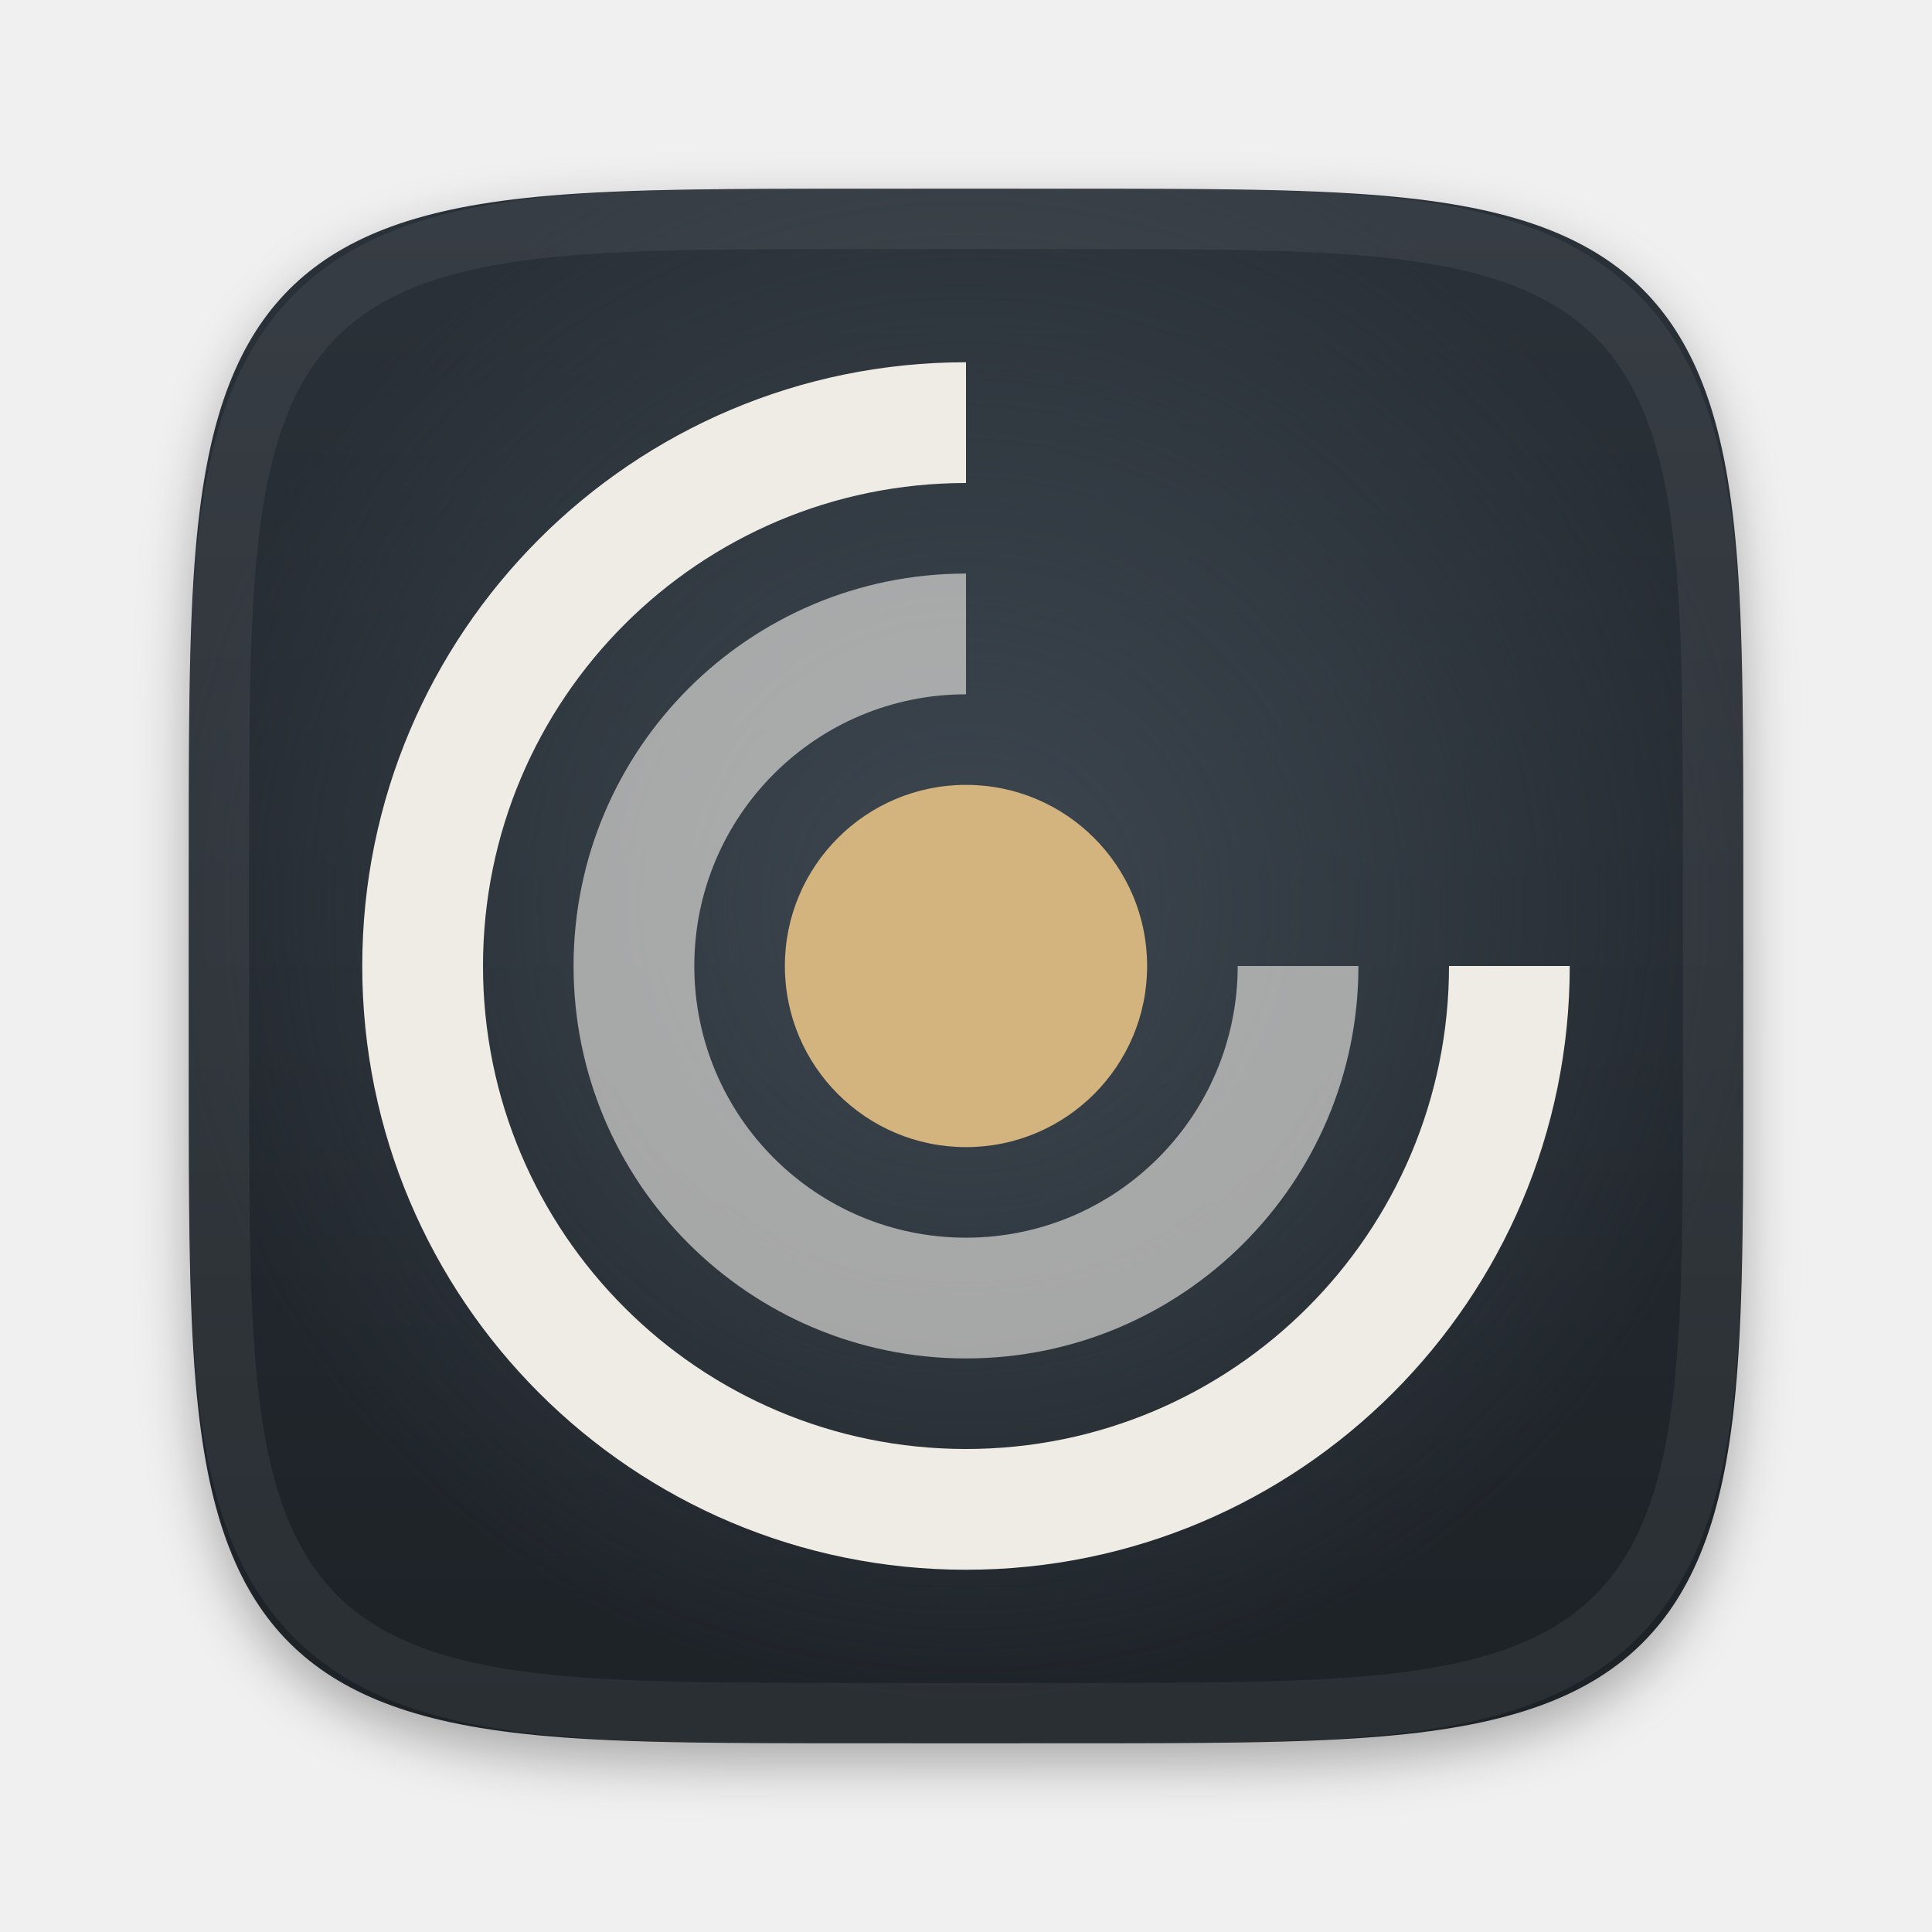
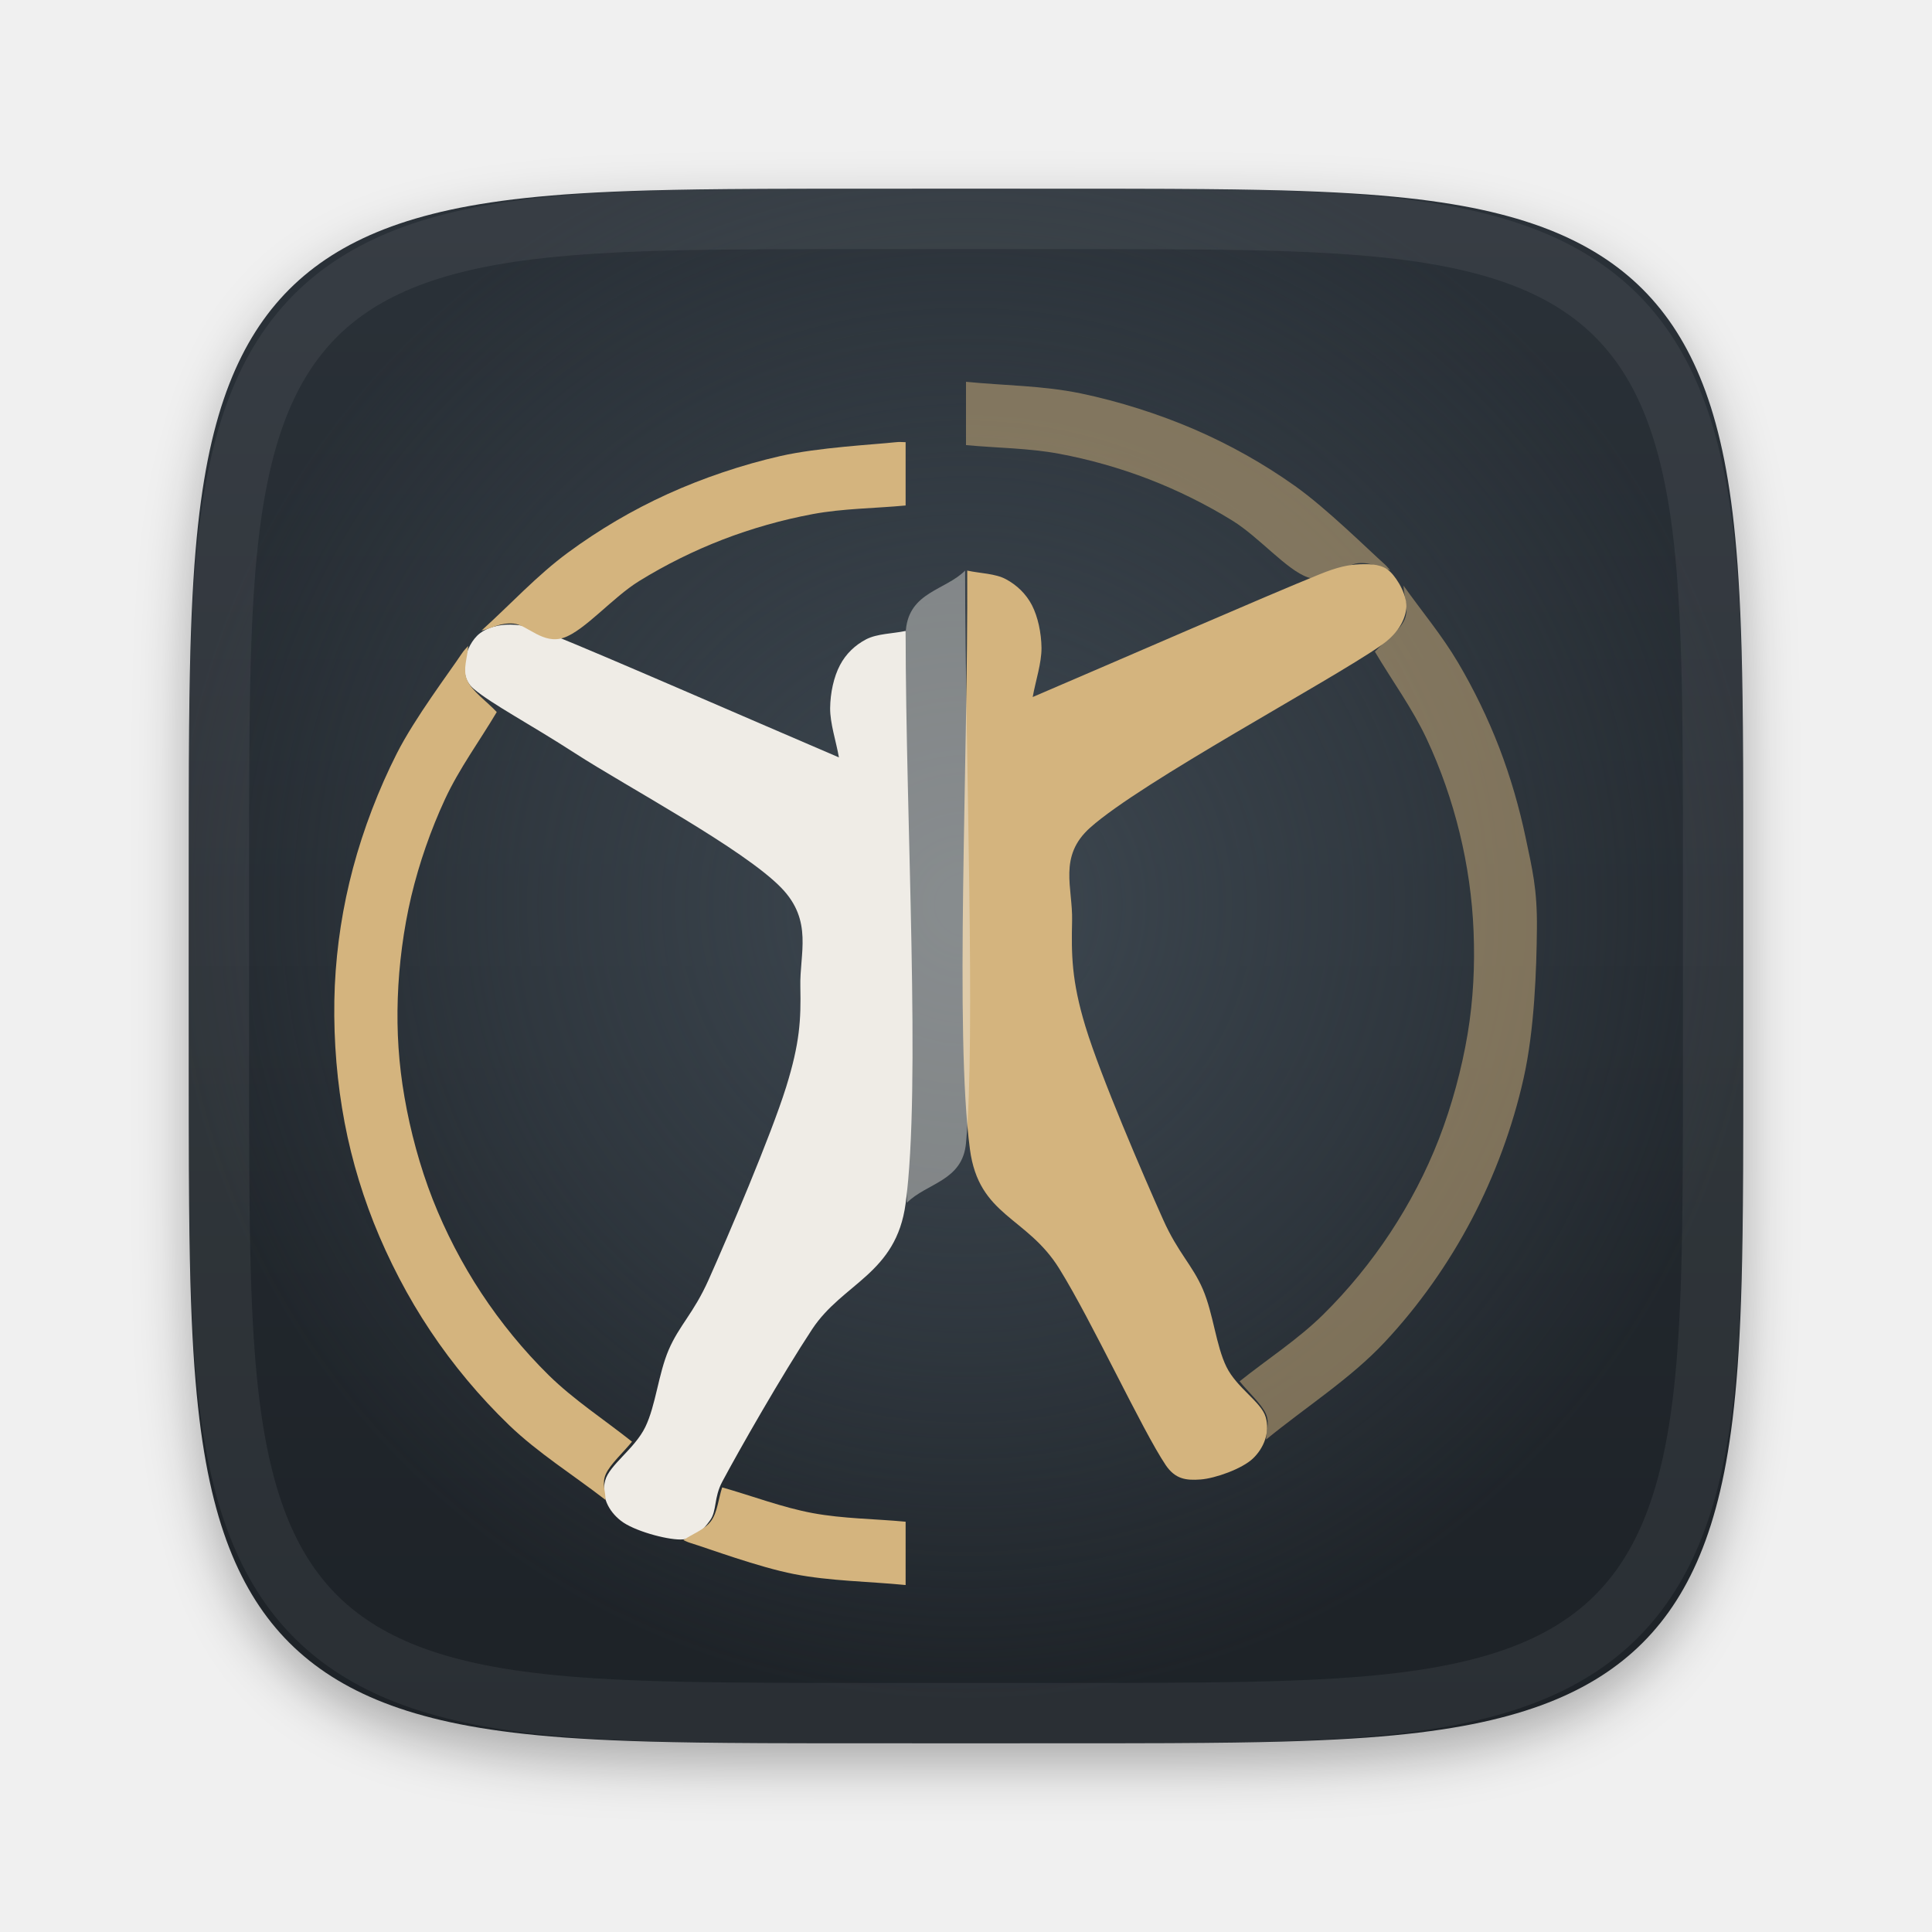
<svg xmlns="http://www.w3.org/2000/svg" viewBox="0 0 1024 1024" width="1024" height="1024">
  <defs>
    <linearGradient id="bg" x1="0" y1="0" x2="0" y2="1">
      <stop offset="0" stop-color="#2a3138" />
      <stop offset="1" stop-color="#1d2227" />
    </linearGradient>
    <radialGradient id="spot" cx=".5" cy=".46" r=".52">
      <stop offset="0" stop-color="#3d4750" />
      <stop offset=".55" stop-color="#3d4750" stop-opacity=".5" />
      <stop offset="1" stop-color="#3d4750" stop-opacity="0" />
    </radialGradient>
    <filter id="sh" x="-.2" y="-.2" width="1.4" height="1.4">
      <feGaussianBlur stdDeviation="14" />
    </filter>
  </defs>
  <path d="M924 512L923.97 593.59L923.9 619.65L923.77 638.6L923.6 654.01L923.37 667.24L923.1 678.95L922.77 689.52L922.39 699.21L921.96 708.17L921.48 716.53L920.96 724.39L920.37 731.81L919.74 738.85L919.06 745.54L918.33 751.94L917.54 758.06L916.7 763.93L915.81 769.57L914.87 775L913.88 780.24L912.83 785.29L911.73 790.18L910.57 794.91L909.36 799.49L908.1 803.93L906.79 808.23L905.41 812.41L903.99 816.47L902.5 820.41L900.96 824.24L899.37 827.96L897.71 831.58L896 835.1L894.23 838.53L892.4 841.86L890.51 845.11L888.56 848.27L886.55 851.34L884.48 854.33L882.34 857.24L880.14 860.08L877.87 862.83L875.54 865.52L873.14 868.13L870.67 870.67L868.13 873.14L865.52 875.54L862.83 877.87L860.08 880.14L857.24 882.34L854.33 884.48L851.34 886.55L848.27 888.56L845.11 890.51L841.86 892.4L838.53 894.23L835.1 896L831.58 897.71L827.96 899.37L824.24 900.96L820.41 902.5L816.47 903.99L812.41 905.41L808.23 906.79L803.93 908.1L799.49 909.36L794.91 910.57L790.18 911.73L785.29 912.83L780.24 913.88L775 914.87L769.57 915.81L763.93 916.7L758.06 917.54L751.94 918.33L745.54 919.06L738.85 919.74L731.81 920.37L724.39 920.96L716.53 921.48L708.17 921.96L699.21 922.39L689.52 922.77L678.95 923.1L667.24 923.37L654.01 923.6L638.6 923.77L619.65 923.9L593.59 923.97L512 924L430.41 923.97L404.35 923.9L385.4 923.77L369.99 923.6L356.76 923.37L345.05 923.1L334.48 922.77L324.79 922.39L315.83 921.96L307.47 921.48L299.61 920.96L292.19 920.37L285.15 919.74L278.46 919.06L272.06 918.33L265.94 917.54L260.07 916.7L254.43 915.81L249 914.87L243.76 913.88L238.71 912.83L233.82 911.73L229.09 910.57L224.51 909.36L220.07 908.1L215.77 906.79L211.59 905.41L207.53 903.99L203.59 902.5L199.76 900.96L196.04 899.37L192.42 897.71L188.9 896L185.47 894.23L182.14 892.4L178.89 890.51L175.73 888.56L172.66 886.55L169.67 884.48L166.76 882.34L163.92 880.14L161.17 877.87L158.48 875.54L155.87 873.14L153.33 870.67L150.86 868.13L148.46 865.52L146.13 862.83L143.86 860.08L141.66 857.24L139.52 854.33L137.45 851.34L135.44 848.27L133.49 845.11L131.6 841.86L129.77 838.53L128 835.1L126.29 831.58L124.63 827.96L123.04 824.24L121.5 820.41L120.01 816.47L118.59 812.41L117.21 808.23L115.9 803.93L114.64 799.49L113.43 794.91L112.27 790.18L111.17 785.29L110.12 780.24L109.13 775L108.19 769.57L107.3 763.93L106.46 758.06L105.67 751.94L104.94 745.54L104.26 738.85L103.63 731.81L103.04 724.39L102.52 716.53L102.04 708.17L101.61 699.21L101.23 689.52L100.9 678.95L100.63 667.24L100.4 654.01L100.23 638.6L100.1 619.65L100.03 593.59L100 512L100.03 430.41L100.1 404.35L100.23 385.4L100.4 369.99L100.63 356.76L100.9 345.05L101.23 334.48L101.61 324.79L102.04 315.83L102.52 307.47L103.04 299.61L103.63 292.19L104.26 285.15L104.94 278.46L105.67 272.06L106.46 265.94L107.3 260.07L108.19 254.43L109.13 249L110.12 243.76L111.17 238.71L112.27 233.82L113.43 229.09L114.64 224.51L115.9 220.07L117.21 215.77L118.59 211.59L120.01 207.53L121.5 203.59L123.04 199.76L124.63 196.04L126.29 192.42L128 188.9L129.77 185.47L131.6 182.14L133.49 178.89L135.44 175.73L137.45 172.66L139.52 169.67L141.66 166.76L143.86 163.92L146.13 161.17L148.46 158.48L150.86 155.87L153.33 153.33L155.87 150.86L158.48 148.46L161.17 146.13L163.92 143.86L166.76 141.66L169.67 139.52L172.66 137.45L175.73 135.44L178.89 133.49L182.14 131.6L185.47 129.77L188.9 128L192.42 126.29L196.04 124.63L199.76 123.04L203.59 121.5L207.53 120.01L211.59 118.59L215.77 117.21L220.07 115.9L224.51 114.64L229.09 113.43L233.82 112.27L238.71 111.17L243.76 110.12L249 109.13L254.43 108.19L260.07 107.3L265.94 106.46L272.06 105.67L278.46 104.94L285.15 104.26L292.19 103.63L299.61 103.04L307.47 102.52L315.83 102.04L324.79 101.61L334.48 101.23L345.05 100.9L356.76 100.63L369.99 100.4L385.4 100.23L404.35 100.1L430.41 100.03L512 100L593.59 100.03L619.65 100.1L638.6 100.23L654.01 100.4L667.24 100.63L678.95 100.9L689.52 101.23L699.21 101.61L708.17 102.04L716.53 102.52L724.39 103.04L731.81 103.63L738.85 104.26L745.54 104.94L751.94 105.67L758.06 106.46L763.93 107.3L769.57 108.19L775 109.13L780.24 110.12L785.29 111.17L790.18 112.27L794.91 113.43L799.49 114.64L803.93 115.9L808.23 117.21L812.41 118.59L816.47 120.01L820.41 121.5L824.24 123.04L827.96 124.63L831.58 126.29L835.1 128L838.53 129.77L841.86 131.6L845.11 133.49L848.27 135.44L851.34 137.45L854.33 139.52L857.24 141.66L860.08 143.86L862.83 146.13L865.52 148.46L868.13 150.86L870.67 153.33L873.14 155.87L875.54 158.48L877.87 161.17L880.14 163.92L882.34 166.76L884.48 169.67L886.55 172.66L888.56 175.73L890.51 178.89L892.4 182.14L894.23 185.47L896 188.9L897.71 192.42L899.37 196.04L900.96 199.76L902.5 203.59L903.99 207.53L905.41 211.59L906.79 215.77L908.1 220.07L909.36 224.51L910.57 229.09L911.73 233.82L912.83 238.71L913.88 243.76L914.87 249L915.81 254.43L916.7 260.07L917.54 265.94L918.33 272.06L919.06 278.46L919.74 285.15L920.37 292.19L920.96 299.61L921.48 307.47L921.96 315.83L922.39 324.79L922.77 334.48L923.1 345.05L923.37 356.76L923.6 369.99L923.77 385.4L923.9 404.35L923.97 430.41Z" fill="#000" fill-opacity=".3" transform="translate(0 11)" filter="url(#sh)" />
  <path d="M924 512L923.97 593.59L923.9 619.65L923.77 638.6L923.6 654.01L923.37 667.24L923.1 678.95L922.77 689.52L922.39 699.21L921.96 708.17L921.48 716.53L920.96 724.39L920.37 731.81L919.74 738.85L919.06 745.54L918.33 751.94L917.54 758.06L916.7 763.93L915.81 769.57L914.87 775L913.88 780.24L912.83 785.29L911.73 790.18L910.57 794.91L909.36 799.49L908.1 803.93L906.79 808.23L905.41 812.41L903.99 816.47L902.5 820.41L900.96 824.24L899.37 827.96L897.71 831.58L896 835.1L894.23 838.53L892.4 841.86L890.51 845.11L888.56 848.27L886.55 851.34L884.48 854.33L882.34 857.24L880.14 860.08L877.87 862.83L875.54 865.52L873.14 868.13L870.67 870.67L868.13 873.14L865.52 875.54L862.83 877.87L860.08 880.14L857.24 882.34L854.33 884.48L851.34 886.55L848.27 888.56L845.11 890.51L841.86 892.4L838.53 894.23L835.1 896L831.58 897.71L827.96 899.37L824.24 900.96L820.41 902.5L816.47 903.99L812.41 905.41L808.23 906.79L803.93 908.1L799.49 909.36L794.91 910.57L790.18 911.73L785.29 912.83L780.24 913.88L775 914.87L769.57 915.81L763.93 916.7L758.06 917.54L751.94 918.33L745.54 919.06L738.85 919.74L731.81 920.37L724.39 920.96L716.53 921.48L708.17 921.96L699.21 922.39L689.52 922.77L678.95 923.1L667.24 923.37L654.01 923.6L638.6 923.77L619.65 923.9L593.59 923.97L512 924L430.41 923.97L404.35 923.9L385.4 923.77L369.99 923.6L356.76 923.37L345.05 923.1L334.48 922.77L324.79 922.39L315.83 921.96L307.47 921.48L299.61 920.96L292.19 920.37L285.15 919.74L278.46 919.06L272.06 918.33L265.94 917.54L260.07 916.7L254.43 915.81L249 914.87L243.76 913.88L238.71 912.83L233.82 911.73L229.09 910.57L224.51 909.36L220.07 908.1L215.77 906.79L211.59 905.41L207.53 903.99L203.59 902.5L199.76 900.96L196.04 899.37L192.42 897.71L188.9 896L185.47 894.23L182.14 892.4L178.89 890.51L175.73 888.56L172.66 886.55L169.67 884.48L166.76 882.34L163.92 880.14L161.17 877.87L158.48 875.54L155.87 873.14L153.33 870.67L150.86 868.13L148.46 865.52L146.13 862.83L143.86 860.08L141.66 857.24L139.52 854.33L137.45 851.34L135.44 848.27L133.49 845.11L131.6 841.86L129.77 838.53L128 835.1L126.29 831.58L124.63 827.96L123.04 824.24L121.5 820.41L120.01 816.47L118.59 812.41L117.21 808.23L115.9 803.93L114.64 799.49L113.43 794.91L112.27 790.18L111.17 785.29L110.12 780.24L109.13 775L108.19 769.57L107.3 763.93L106.46 758.06L105.67 751.94L104.94 745.54L104.26 738.85L103.63 731.81L103.04 724.39L102.52 716.53L102.04 708.17L101.61 699.21L101.23 689.52L100.9 678.95L100.63 667.24L100.4 654.01L100.23 638.6L100.1 619.65L100.03 593.59L100 512L100.03 430.41L100.1 404.35L100.23 385.4L100.4 369.99L100.63 356.76L100.9 345.05L101.23 334.48L101.61 324.79L102.04 315.83L102.52 307.47L103.04 299.61L103.63 292.19L104.26 285.15L104.94 278.46L105.67 272.06L106.46 265.94L107.3 260.07L108.19 254.43L109.13 249L110.12 243.76L111.17 238.71L112.27 233.82L113.43 229.09L114.64 224.51L115.9 220.07L117.21 215.77L118.59 211.59L120.01 207.53L121.5 203.59L123.04 199.76L124.63 196.04L126.29 192.42L128 188.9L129.77 185.47L131.6 182.14L133.49 178.89L135.44 175.73L137.45 172.66L139.52 169.67L141.66 166.76L143.86 163.92L146.13 161.17L148.46 158.48L150.86 155.87L153.33 153.33L155.87 150.86L158.48 148.46L161.17 146.13L163.92 143.86L166.76 141.66L169.67 139.52L172.66 137.45L175.73 135.44L178.89 133.49L182.14 131.6L185.47 129.77L188.9 128L192.42 126.29L196.04 124.63L199.76 123.04L203.59 121.5L207.53 120.01L211.59 118.59L215.77 117.21L220.07 115.9L224.51 114.64L229.09 113.43L233.82 112.27L238.71 111.17L243.76 110.12L249 109.13L254.43 108.19L260.07 107.3L265.94 106.46L272.06 105.67L278.46 104.94L285.15 104.26L292.19 103.63L299.61 103.04L307.47 102.52L315.83 102.04L324.79 101.61L334.48 101.23L345.05 100.9L356.76 100.63L369.99 100.4L385.4 100.23L404.35 100.1L430.41 100.03L512 100L593.59 100.03L619.65 100.1L638.6 100.23L654.01 100.4L667.24 100.63L678.95 100.9L689.52 101.23L699.21 101.61L708.17 102.04L716.53 102.52L724.39 103.04L731.81 103.63L738.85 104.26L745.54 104.94L751.94 105.67L758.06 106.46L763.93 107.3L769.57 108.19L775 109.13L780.24 110.12L785.29 111.17L790.18 112.27L794.91 113.43L799.49 114.64L803.93 115.9L808.23 117.21L812.41 118.59L816.47 120.01L820.41 121.5L824.24 123.04L827.96 124.63L831.58 126.29L835.1 128L838.53 129.77L841.86 131.6L845.11 133.49L848.27 135.44L851.34 137.45L854.33 139.52L857.24 141.66L860.08 143.86L862.83 146.13L865.52 148.46L868.13 150.86L870.67 153.33L873.14 155.87L875.54 158.48L877.87 161.17L880.14 163.92L882.34 166.76L884.48 169.67L886.55 172.66L888.56 175.73L890.51 178.89L892.4 182.14L894.23 185.47L896 188.9L897.71 192.42L899.37 196.04L900.96 199.76L902.5 203.59L903.99 207.53L905.41 211.59L906.79 215.77L908.1 220.07L909.36 224.51L910.57 229.09L911.73 233.82L912.83 238.71L913.88 243.76L914.87 249L915.81 254.43L916.7 260.07L917.54 265.94L918.33 272.06L919.06 278.46L919.74 285.15L920.37 292.19L920.96 299.61L921.48 307.47L921.96 315.83L922.39 324.79L922.77 334.48L923.1 345.05L923.37 356.76L923.6 369.99L923.77 385.4L923.9 404.35L923.97 430.41Z" fill="url(#bg)" />
  <path d="M924 512L923.97 593.59L923.9 619.65L923.77 638.6L923.6 654.01L923.37 667.24L923.1 678.95L922.77 689.52L922.39 699.21L921.96 708.17L921.48 716.53L920.96 724.39L920.37 731.81L919.74 738.85L919.06 745.54L918.33 751.94L917.54 758.06L916.7 763.93L915.81 769.57L914.87 775L913.88 780.24L912.83 785.29L911.73 790.18L910.57 794.91L909.36 799.49L908.1 803.93L906.79 808.23L905.41 812.41L903.99 816.47L902.5 820.41L900.96 824.24L899.37 827.96L897.71 831.58L896 835.1L894.23 838.53L892.4 841.86L890.51 845.11L888.56 848.27L886.55 851.34L884.48 854.33L882.34 857.24L880.14 860.08L877.87 862.83L875.54 865.52L873.14 868.13L870.67 870.67L868.13 873.14L865.52 875.54L862.83 877.87L860.08 880.14L857.24 882.34L854.33 884.48L851.34 886.55L848.27 888.56L845.11 890.51L841.86 892.4L838.53 894.23L835.1 896L831.58 897.71L827.96 899.37L824.24 900.96L820.41 902.5L816.47 903.99L812.41 905.41L808.23 906.79L803.93 908.1L799.49 909.36L794.91 910.57L790.18 911.73L785.29 912.83L780.24 913.88L775 914.87L769.57 915.81L763.93 916.7L758.06 917.54L751.94 918.33L745.54 919.06L738.85 919.74L731.81 920.37L724.39 920.96L716.53 921.48L708.17 921.96L699.21 922.39L689.52 922.77L678.95 923.1L667.24 923.37L654.01 923.6L638.6 923.77L619.65 923.9L593.59 923.97L512 924L430.41 923.97L404.35 923.9L385.4 923.77L369.99 923.6L356.76 923.37L345.05 923.1L334.48 922.77L324.79 922.39L315.83 921.96L307.47 921.48L299.61 920.96L292.19 920.37L285.15 919.74L278.46 919.06L272.06 918.33L265.94 917.54L260.07 916.7L254.43 915.81L249 914.87L243.76 913.88L238.71 912.83L233.82 911.73L229.09 910.57L224.51 909.36L220.07 908.1L215.77 906.79L211.59 905.41L207.53 903.99L203.59 902.5L199.76 900.96L196.04 899.37L192.42 897.71L188.9 896L185.47 894.23L182.14 892.4L178.89 890.51L175.73 888.56L172.66 886.55L169.67 884.48L166.76 882.34L163.92 880.14L161.17 877.87L158.48 875.54L155.87 873.14L153.33 870.67L150.86 868.13L148.46 865.52L146.13 862.83L143.86 860.08L141.66 857.24L139.52 854.33L137.45 851.34L135.44 848.27L133.49 845.11L131.6 841.86L129.77 838.53L128 835.1L126.29 831.58L124.63 827.96L123.04 824.24L121.5 820.41L120.01 816.47L118.59 812.41L117.21 808.23L115.9 803.93L114.64 799.49L113.43 794.91L112.27 790.18L111.17 785.29L110.12 780.24L109.13 775L108.19 769.57L107.3 763.93L106.46 758.06L105.67 751.94L104.94 745.54L104.26 738.85L103.63 731.81L103.04 724.39L102.52 716.53L102.04 708.17L101.61 699.21L101.23 689.52L100.9 678.95L100.63 667.24L100.4 654.01L100.23 638.6L100.1 619.65L100.03 593.59L100 512L100.03 430.41L100.1 404.35L100.23 385.4L100.4 369.99L100.63 356.76L100.9 345.05L101.23 334.48L101.61 324.79L102.04 315.83L102.52 307.47L103.04 299.61L103.63 292.19L104.26 285.15L104.94 278.46L105.67 272.06L106.46 265.94L107.3 260.07L108.19 254.43L109.13 249L110.12 243.76L111.17 238.71L112.27 233.82L113.43 229.09L114.64 224.51L115.9 220.07L117.21 215.77L118.59 211.59L120.01 207.53L121.5 203.59L123.04 199.76L124.63 196.04L126.29 192.42L128 188.9L129.77 185.47L131.6 182.14L133.49 178.89L135.44 175.73L137.45 172.66L139.52 169.67L141.66 166.76L143.86 163.92L146.13 161.17L148.46 158.48L150.86 155.87L153.33 153.33L155.87 150.86L158.48 148.46L161.17 146.13L163.92 143.86L166.76 141.66L169.67 139.52L172.66 137.45L175.73 135.44L178.89 133.49L182.14 131.6L185.47 129.77L188.9 128L192.42 126.29L196.04 124.63L199.76 123.04L203.59 121.5L207.53 120.01L211.59 118.59L215.77 117.21L220.07 115.9L224.51 114.64L229.09 113.43L233.82 112.27L238.71 111.17L243.76 110.12L249 109.13L254.43 108.19L260.07 107.3L265.94 106.46L272.06 105.67L278.46 104.94L285.15 104.26L292.19 103.63L299.61 103.04L307.47 102.52L315.83 102.04L324.79 101.61L334.48 101.23L345.05 100.9L356.76 100.63L369.99 100.4L385.4 100.23L404.35 100.1L430.41 100.03L512 100L593.59 100.03L619.65 100.1L638.6 100.23L654.01 100.4L667.24 100.63L678.95 100.9L689.52 101.23L699.21 101.61L708.17 102.04L716.53 102.52L724.39 103.04L731.81 103.63L738.85 104.26L745.54 104.94L751.94 105.67L758.06 106.46L763.93 107.3L769.57 108.19L775 109.13L780.24 110.12L785.29 111.17L790.18 112.27L794.91 113.43L799.49 114.64L803.93 115.9L808.23 117.21L812.41 118.59L816.47 120.01L820.41 121.5L824.24 123.04L827.96 124.63L831.58 126.29L835.1 128L838.53 129.77L841.86 131.6L845.11 133.49L848.27 135.44L851.34 137.45L854.33 139.52L857.24 141.66L860.08 143.86L862.83 146.13L865.52 148.46L868.13 150.86L870.67 153.33L873.14 155.87L875.54 158.48L877.87 161.17L880.14 163.92L882.34 166.76L884.48 169.67L886.55 172.66L888.56 175.73L890.51 178.89L892.4 182.14L894.23 185.47L896 188.9L897.71 192.42L899.37 196.04L900.96 199.76L902.5 203.59L903.99 207.53L905.41 211.59L906.79 215.77L908.1 220.07L909.36 224.51L910.57 229.09L911.73 233.82L912.83 238.71L913.88 243.76L914.87 249L915.81 254.43L916.7 260.07L917.54 265.94L918.33 272.06L919.06 278.46L919.74 285.15L920.37 292.19L920.96 299.61L921.48 307.47L921.96 315.83L922.39 324.79L922.77 334.48L923.1 345.05L923.37 356.76L923.6 369.99L923.77 385.4L923.9 404.35L923.97 430.41Z" fill="url(#spot)" />
-   <path fill="#efece6" d="M832 512A320 320 0 1 1 512 192L512 256A256 256 0 1 0 768 512Z" />
-   <path fill="#efece6" fill-opacity="0.62" d="M720 512A208 208 0 1 1 512 304L512 368A144 144 0 1 0 656 512Z" />
-   <circle cx="512" cy="512" r="96" fill="#d4b47e" />
+   <path fill="#d4b47e" d="M514.08 609.1C518.79 644.78 544.24 644.59 561.49 672.5C578.79 700.35 605.32 757.85 617.81 776.47C622.9 784.01 628.61 784.72 636.34 784.15C644.07 783.59 658.39 778.5 664.14 772.98C669.89 767.47 673.19 759.17 670.84 751.07C668.48 743.01 655.61 735.75 650.05 724.48C644.49 713.17 643.12 696.39 637.56 683.38C631.95 670.38 624.36 664.06 616.45 646.34C606.08 623.15 583.41 570.6 575.35 544.2C567.85 519.6 567.85 505.65 568.23 488.07C568.65 470.49 560.74 453.9 577.8 438.68C605.04 414.36 703.78 361.61 731.68 342.29C740.59 336.16 744.46 329.33 745.35 322.78C746.2 316.27 740.97 307.04 736.87 303.08C732.82 299.12 727.16 298.88 720.89 299.07C714.67 299.31 708.73 300.58 699.4 304.4C670.46 316.09 598.02 347.76 547.35 369.44C548.91 360.77 552.06 351.53 552.02 343.42C551.92 335.32 550.08 326.88 546.97 320.8C543.82 314.72 538.87 310.05 533.16 306.99C527.46 303.93 519.5 303.93 512.66 302.42C513.13 404.65 505.92 547.46 514.08 609.1Z" />
+   <path fill="#efece6" fill-opacity="0.42" d="M511.53 302.42C501.07 312.88 482.03 313.73 480.14 333.81C475 389.66 480.47 536.29 480.66 637.52C491.08 626.97 510.16 626.07 512 605.9C517.14 550.05 511.67 403.56 511.53 302.42Z" />
+   <path fill="#efece6" d="M305 399.37C332.19 416.95 394.36 450.08 414.2 470.68C431.03 488.12 423.77 505.41 424.2 522.99C424.57 540.57 423.91 552.88 416.65 576.21C408.55 602.08 385.92 655.15 375.56 678.34C367.64 696.06 360.05 702.38 354.44 715.39C348.88 728.39 347.61 744.84 342 756.39C336.34 767.99 322.86 776.52 320.74 784.76C318.57 793.06 322.44 800.88 329.13 806.07C335.78 811.3 352.84 816.01 360.71 815.97C368.58 815.92 372.63 810.92 376.36 805.79C380.03 800.69 378.24 793.86 382.86 785.24C391.86 768.36 414.3 729.05 430.46 704.5C446.68 679.94 475 675.28 480 637.9C488.25 576.21 480 435.56 480 334.42C473.02 335.88 464.92 335.83 459.07 338.85C453.28 341.87 448.33 346.53 445.17 352.61C441.96 358.69 440.08 367.18 439.99 375.33C439.94 383.44 443.1 392.72 444.65 401.44C393.98 379.76 321.64 348.09 292.6 336.4C283.08 332.53 276.96 331.17 270.59 331.07C264.18 330.98 258.34 332.58 254.33 335.69C250.33 338.76 247.17 344.79 246.6 349.69C246.08 354.59 245.52 360.34 251.03 365.06C260.79 373.3 280.59 383.58 305 399.37Z" />
+   <path fill="#d4b47e" fill-opacity="0.5" d="M733.9 299.07C725.51 291.62 703.22 269.52 686.39 257.59C669.61 245.67 651.94 235.77 633.04 227.57C614.14 219.42 593.07 212.73 572.9 208.53C552.72 204.34 532.32 204.38 512 202.36L512 235.91C528.45 237.47 545.14 237.47 561.3 240.49C577.42 243.5 593.59 248.07 608.91 253.97C624.22 259.9 639.21 267.3 653.26 275.98C667.3 284.65 682.1 302.23 693.18 306C704.25 309.77 712.45 299.17 719.76 298.51C727.02 297.89 731.12 301 736.82 302.23C735.83 301.19 735.36 300.39 733.9 299.07ZM814.59 492.22C814.82 471.01 812.04 460.31 808.7 444.33C805.35 428.31 800.59 411.76 794.6 396.21C788.62 380.7 781.22 365.43 772.74 351.1C764.3 336.78 753.51 323.96 743.89 310.38C744.08 316.42 746.95 322.68 744.41 328.48C741.86 334.33 733.95 339.75 728.71 345.4C737.86 360.81 748.65 375.57 756.15 391.59C763.64 407.57 769.48 424.39 773.63 441.41C777.78 458.42 780.32 475.91 781.03 493.68C781.74 511.45 780.94 529.69 777.87 548.02C774.81 566.36 769.48 586.1 762.65 603.68C755.82 621.26 747.05 637.95 736.82 653.46C726.59 668.96 714.53 683.71 701.24 696.82C687.95 709.92 671.73 720.38 657.03 732.12C661.6 737.82 668.48 744 670.84 749.13C673.19 754.27 670.98 758.37 671.07 762.99C692 745.79 715.75 730.8 733.9 711.38C752.09 691.96 767.74 669.67 779.99 646.39C792.25 623.06 801.77 597.27 807.52 571.59C813.32 545.9 814.4 513.43 814.59 492.22Z" />
+   <path fill="#d4b47e" d="M474.44 234.41C463.36 235.63 433.72 237.14 413.64 241.71C393.56 246.28 372.63 253.31 353.88 261.84C335.12 270.37 317.49 280.78 301.09 292.85C284.64 304.92 270.5 320.42 255.18 334.23C260.88 333.01 264.98 329.9 272.24 330.51C279.55 331.17 287.75 341.77 298.83 338C309.9 334.23 324.7 316.65 338.75 307.98C352.79 299.31 367.73 291.91 383.1 285.97C398.41 280.08 414.53 275.51 430.7 272.49C446.87 269.47 463.55 269.47 480 267.92L480 234.36C478.16 234.36 476.94 234.12 474.44 234.41ZM244.67 346.53C238.4 356.01 219.88 380.47 210.31 399.37C200.7 418.31 192.59 439.52 187.12 460.03C181.66 480.53 178.45 501.17 177.46 522.38C176.52 543.54 177.84 566.26 181.28 587.19C184.67 608.11 190.28 628.24 198.06 647.99C205.88 667.69 216.2 687.63 228.17 705.49C240.1 723.4 254.33 740.41 269.79 755.31C285.25 770.2 303.87 781.75 320.93 794.99C321.02 790.37 318.81 786.27 321.17 781.14C323.52 776 330.36 769.82 334.98 764.12C320.22 752.38 304.06 741.92 290.77 728.82C277.47 715.72 265.41 700.96 255.18 685.46C244.95 669.95 236.14 652.98 229.35 635.69C222.57 618.39 217.48 599.44 214.41 581.63C211.3 563.86 210.22 546.75 210.83 528.98C211.44 511.21 213.85 492.55 217.99 475.01C222.19 457.43 228.32 439.85 235.86 423.59C243.4 407.33 254.14 392.82 263.29 377.4C258.06 371.75 250.09 366.33 247.59 360.48C245.05 354.64 247.92 348.42 248.11 342.39C246.98 343.75 246.04 344.46 244.67 346.53ZM365.8 817.76C375.6 820.77 401.86 830.58 420.9 834.3C439.94 838.02 460.3 838.16 480 840.1L480 806.54C463.55 804.98 446.91 804.98 430.7 801.97C414.49 798.95 398.74 792.87 382.77 788.35C380.79 794.28 380.27 801.54 376.88 806.16C373.43 810.83 367.12 812.9 362.22 816.3C363.44 816.77 364.1 817.24 365.8 817.76Z" />
  <path d="M908 512L907.98 590.42L907.9 615.47L907.78 633.68L907.61 648.5L907.4 661.22L907.13 672.47L906.82 682.63L906.45 691.94L906.04 700.55L905.58 708.59L905.07 716.14L904.52 723.27L903.91 730.04L903.25 736.47L902.55 742.62L901.79 748.5L900.99 754.14L900.13 759.56L899.22 764.79L898.27 769.82L897.26 774.68L896.2 779.38L895.09 783.92L893.93 788.33L892.72 792.59L891.45 796.73L890.14 800.74L888.76 804.64L887.34 808.43L885.86 812.11L884.32 815.69L882.73 819.17L881.09 822.56L879.39 825.85L877.63 829.05L875.81 832.17L873.94 835.21L872 838.16L870.01 841.04L867.96 843.83L865.84 846.56L863.66 849.21L861.42 851.79L859.11 854.3L856.74 856.74L854.3 859.11L851.79 861.42L849.21 863.66L846.56 865.84L843.83 867.96L841.04 870.01L838.16 872L835.21 873.94L832.17 875.81L829.05 877.63L825.85 879.39L822.56 881.09L819.17 882.73L815.69 884.32L812.11 885.86L808.43 887.34L804.64 888.76L800.74 890.14L796.73 891.45L792.59 892.72L788.33 893.93L783.92 895.09L779.38 896.2L774.68 897.26L769.82 898.27L764.79 899.22L759.56 900.13L754.14 900.99L748.5 901.79L742.62 902.55L736.47 903.25L730.04 903.91L723.27 904.52L716.14 905.07L708.59 905.58L700.55 906.04L691.94 906.45L682.63 906.82L672.47 907.13L661.22 907.4L648.5 907.61L633.68 907.78L615.47 907.9L590.42 907.98L512 908L433.58 907.98L408.53 907.9L390.32 907.78L375.5 907.61L362.78 907.4L351.53 907.13L341.37 906.82L332.06 906.45L323.45 906.04L315.41 905.58L307.86 905.07L300.73 904.52L293.96 903.91L287.53 903.25L281.38 902.55L275.5 901.79L269.86 900.99L264.44 900.13L259.21 899.22L254.18 898.27L249.32 897.26L244.62 896.2L240.08 895.09L235.67 893.93L231.41 892.72L227.27 891.45L223.26 890.14L219.36 888.76L215.57 887.34L211.89 885.86L208.31 884.32L204.83 882.73L201.44 881.09L198.15 879.39L194.95 877.63L191.83 875.81L188.79 873.94L185.84 872L182.96 870.01L180.17 867.96L177.44 865.84L174.79 863.66L172.21 861.42L169.7 859.11L167.26 856.74L164.89 854.3L162.58 851.79L160.34 849.21L158.16 846.56L156.04 843.83L153.99 841.04L152 838.16L150.06 835.21L148.19 832.17L146.37 829.05L144.61 825.85L142.91 822.56L141.27 819.17L139.68 815.69L138.14 812.11L136.66 808.43L135.24 804.64L133.86 800.74L132.55 796.73L131.28 792.59L130.07 788.33L128.91 783.92L127.8 779.38L126.74 774.68L125.73 769.82L124.78 764.79L123.87 759.56L123.01 754.14L122.21 748.5L121.45 742.62L120.75 736.47L120.09 730.04L119.48 723.27L118.93 716.14L118.42 708.59L117.96 700.55L117.55 691.94L117.18 682.63L116.87 672.47L116.6 661.22L116.39 648.5L116.22 633.68L116.1 615.47L116.02 590.42L116 512L116.02 433.58L116.1 408.53L116.22 390.32L116.39 375.5L116.6 362.78L116.87 351.53L117.18 341.37L117.55 332.06L117.96 323.45L118.42 315.41L118.93 307.86L119.48 300.73L120.09 293.96L120.75 287.53L121.45 281.38L122.21 275.5L123.01 269.86L123.87 264.44L124.78 259.21L125.73 254.18L126.74 249.32L127.8 244.62L128.91 240.08L130.07 235.67L131.28 231.41L132.55 227.27L133.86 223.26L135.24 219.36L136.66 215.57L138.14 211.89L139.68 208.31L141.27 204.83L142.91 201.44L144.61 198.15L146.37 194.95L148.19 191.83L150.06 188.79L152 185.84L153.99 182.96L156.04 180.17L158.16 177.44L160.34 174.79L162.58 172.21L164.89 169.7L167.26 167.26L169.7 164.89L172.21 162.58L174.79 160.34L177.44 158.16L180.17 156.04L182.96 153.99L185.84 152L188.79 150.06L191.83 148.19L194.95 146.37L198.15 144.61L201.44 142.91L204.83 141.27L208.31 139.68L211.89 138.14L215.57 136.66L219.36 135.24L223.26 133.86L227.27 132.55L231.41 131.28L235.67 130.07L240.08 128.91L244.62 127.8L249.32 126.74L254.18 125.73L259.21 124.78L264.44 123.87L269.86 123.01L275.5 122.21L281.38 121.45L287.53 120.75L293.96 120.09L300.73 119.48L307.86 118.93L315.41 118.42L323.45 117.96L332.06 117.55L341.37 117.18L351.53 116.87L362.78 116.6L375.5 116.39L390.32 116.22L408.53 116.1L433.58 116.02L512 116L590.42 116.02L615.47 116.1L633.68 116.22L648.5 116.39L661.22 116.6L672.47 116.87L682.63 117.18L691.94 117.55L700.55 117.96L708.59 118.42L716.14 118.93L723.27 119.48L730.04 120.09L736.47 120.75L742.62 121.45L748.5 122.21L754.14 123.01L759.56 123.87L764.79 124.78L769.82 125.73L774.68 126.74L779.38 127.8L783.92 128.91L788.33 130.07L792.59 131.28L796.73 132.55L800.74 133.86L804.64 135.24L808.43 136.66L812.11 138.14L815.69 139.68L819.17 141.27L822.56 142.91L825.85 144.61L829.05 146.37L832.17 148.19L835.21 150.06L838.16 152L841.04 153.99L843.83 156.04L846.56 158.16L849.21 160.34L851.79 162.58L854.3 164.89L856.74 167.26L859.11 169.7L861.42 172.21L863.66 174.79L865.84 177.44L867.96 180.17L870.01 182.96L872 185.84L873.94 188.79L875.81 191.83L877.63 194.95L879.39 198.15L881.09 201.44L882.73 204.83L884.32 208.31L885.86 211.89L887.34 215.57L888.76 219.36L890.14 223.26L891.45 227.27L892.72 231.41L893.93 235.67L895.09 240.08L896.2 244.62L897.26 249.32L898.27 254.18L899.22 259.21L900.13 264.44L900.99 269.86L901.79 275.5L902.55 281.38L903.25 287.53L903.91 293.96L904.52 300.73L905.07 307.86L905.58 315.41L906.04 323.45L906.45 332.06L906.82 341.37L907.13 351.53L907.4 362.78L907.61 375.5L907.78 390.32L907.9 408.53L907.98 433.58Z" fill="none" stroke="#fff" stroke-opacity=".06" stroke-width="32" />
</svg>
